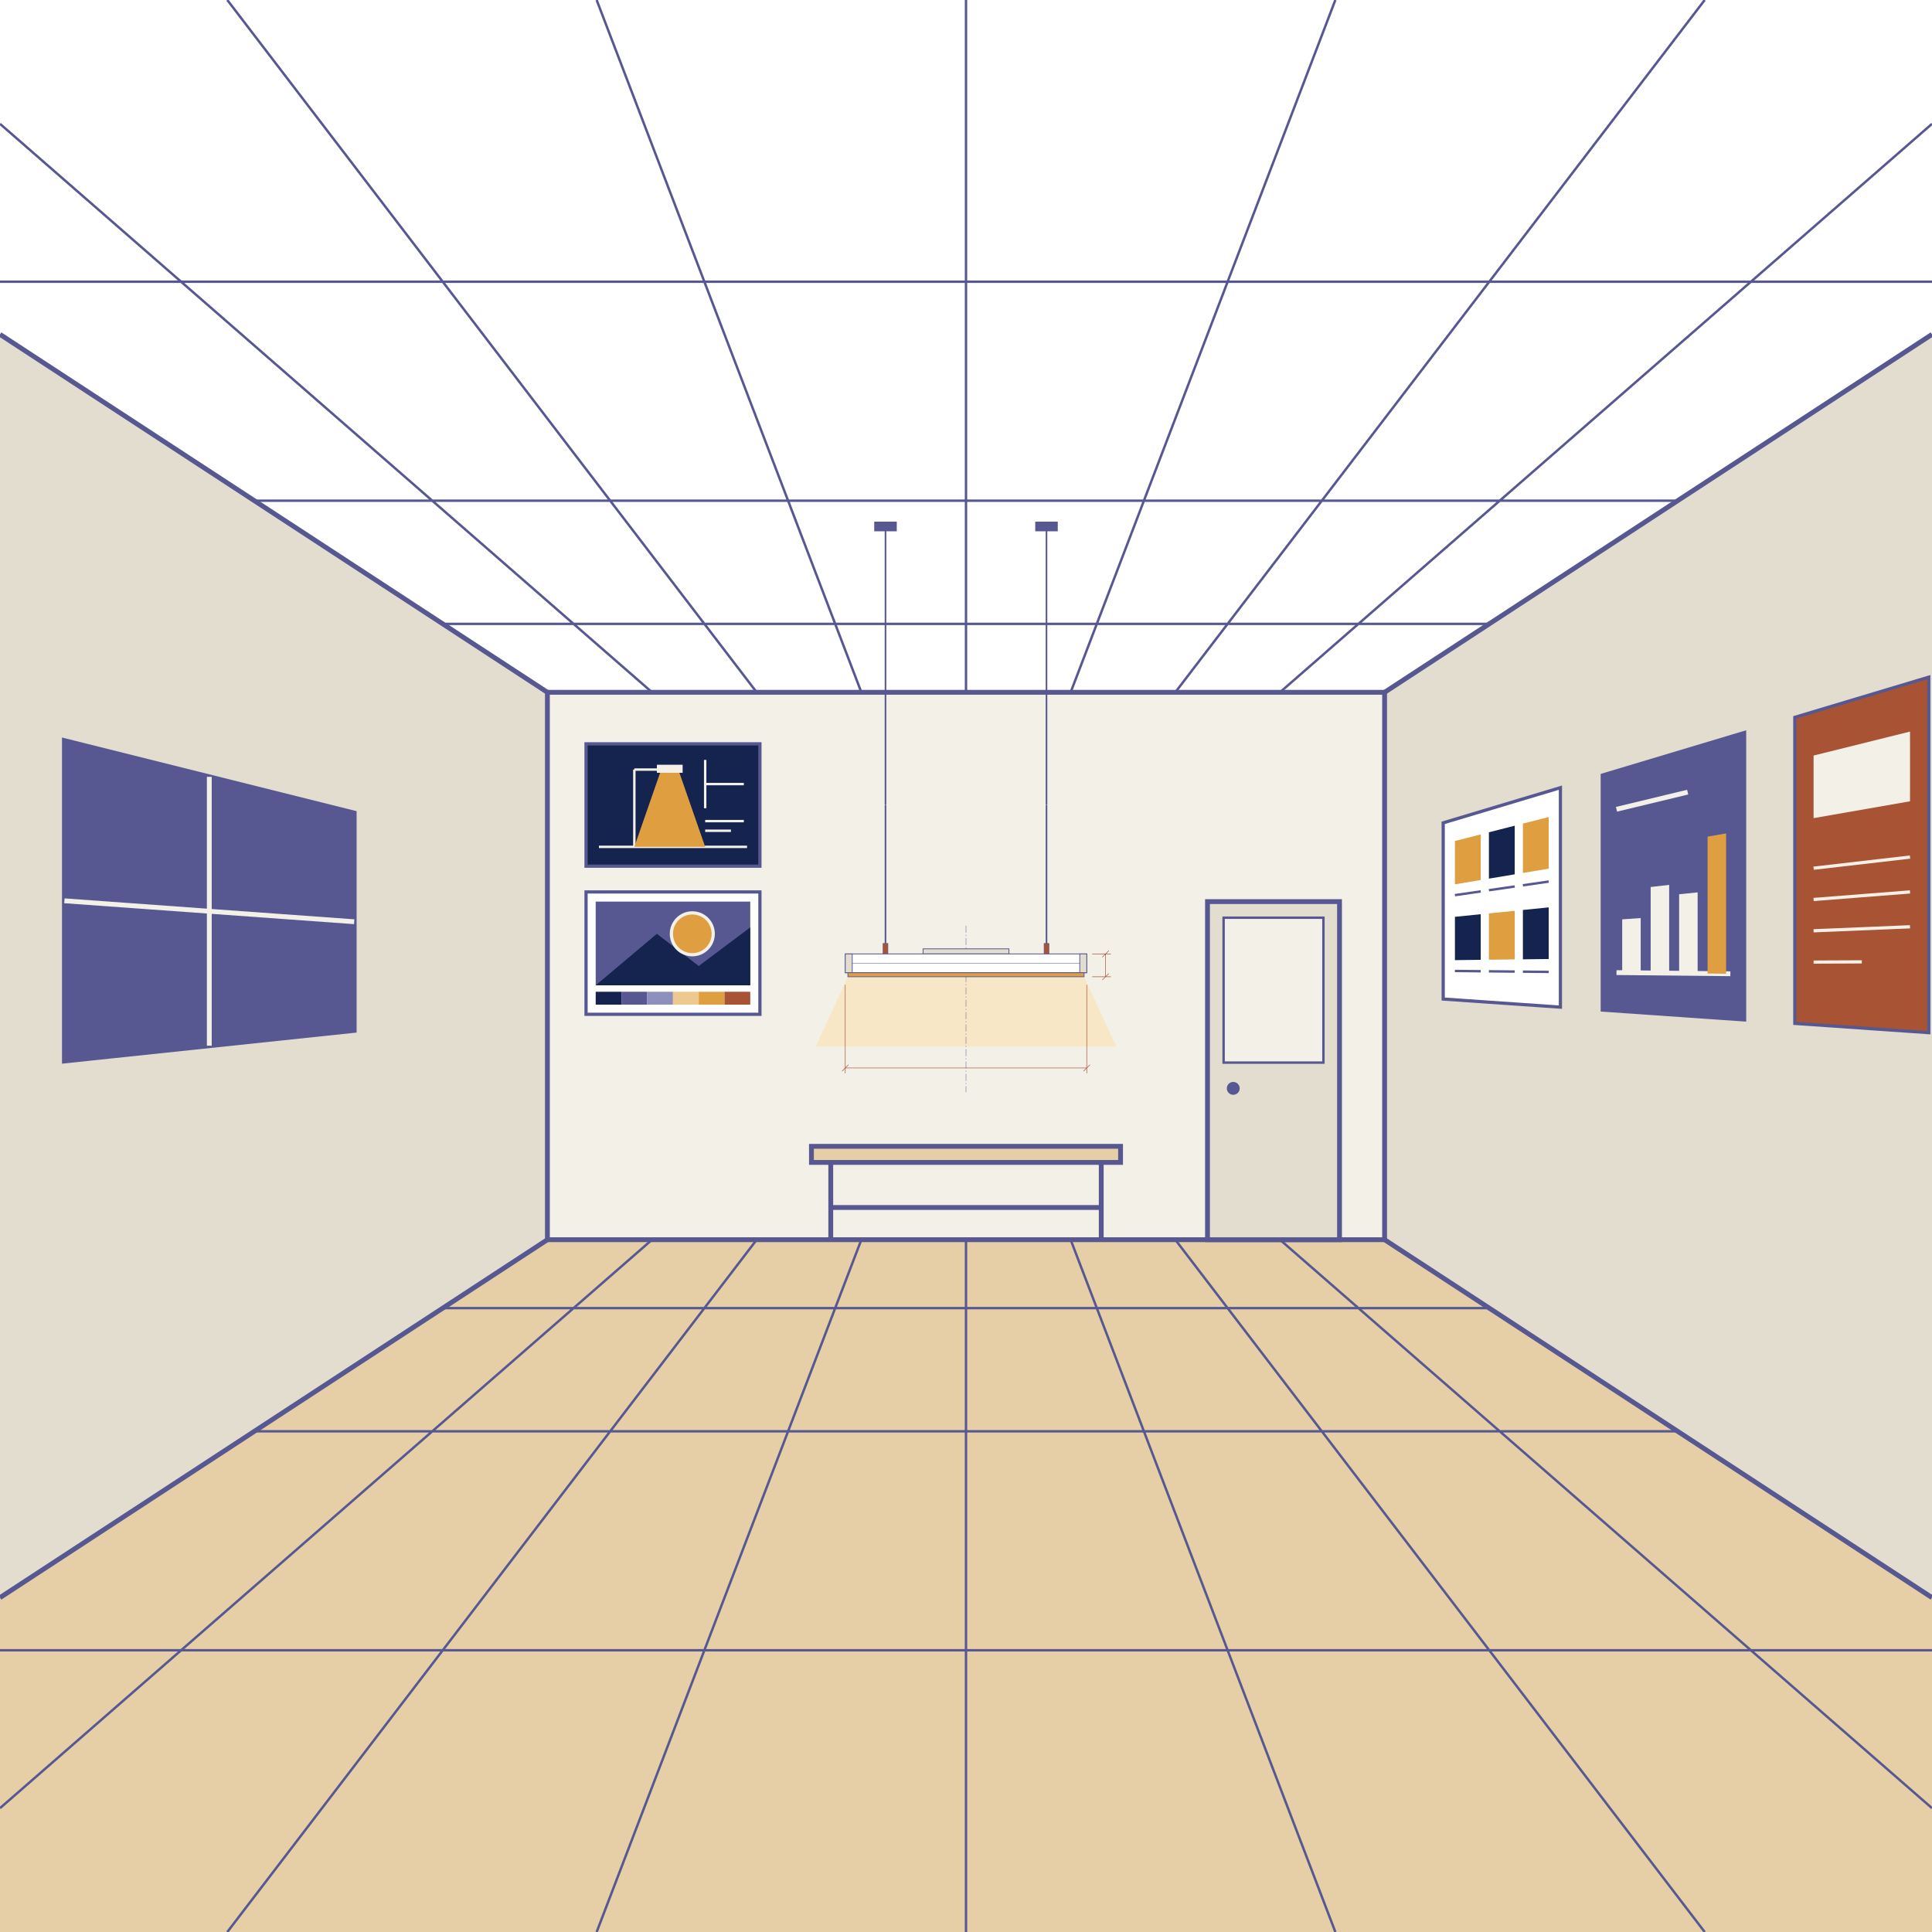
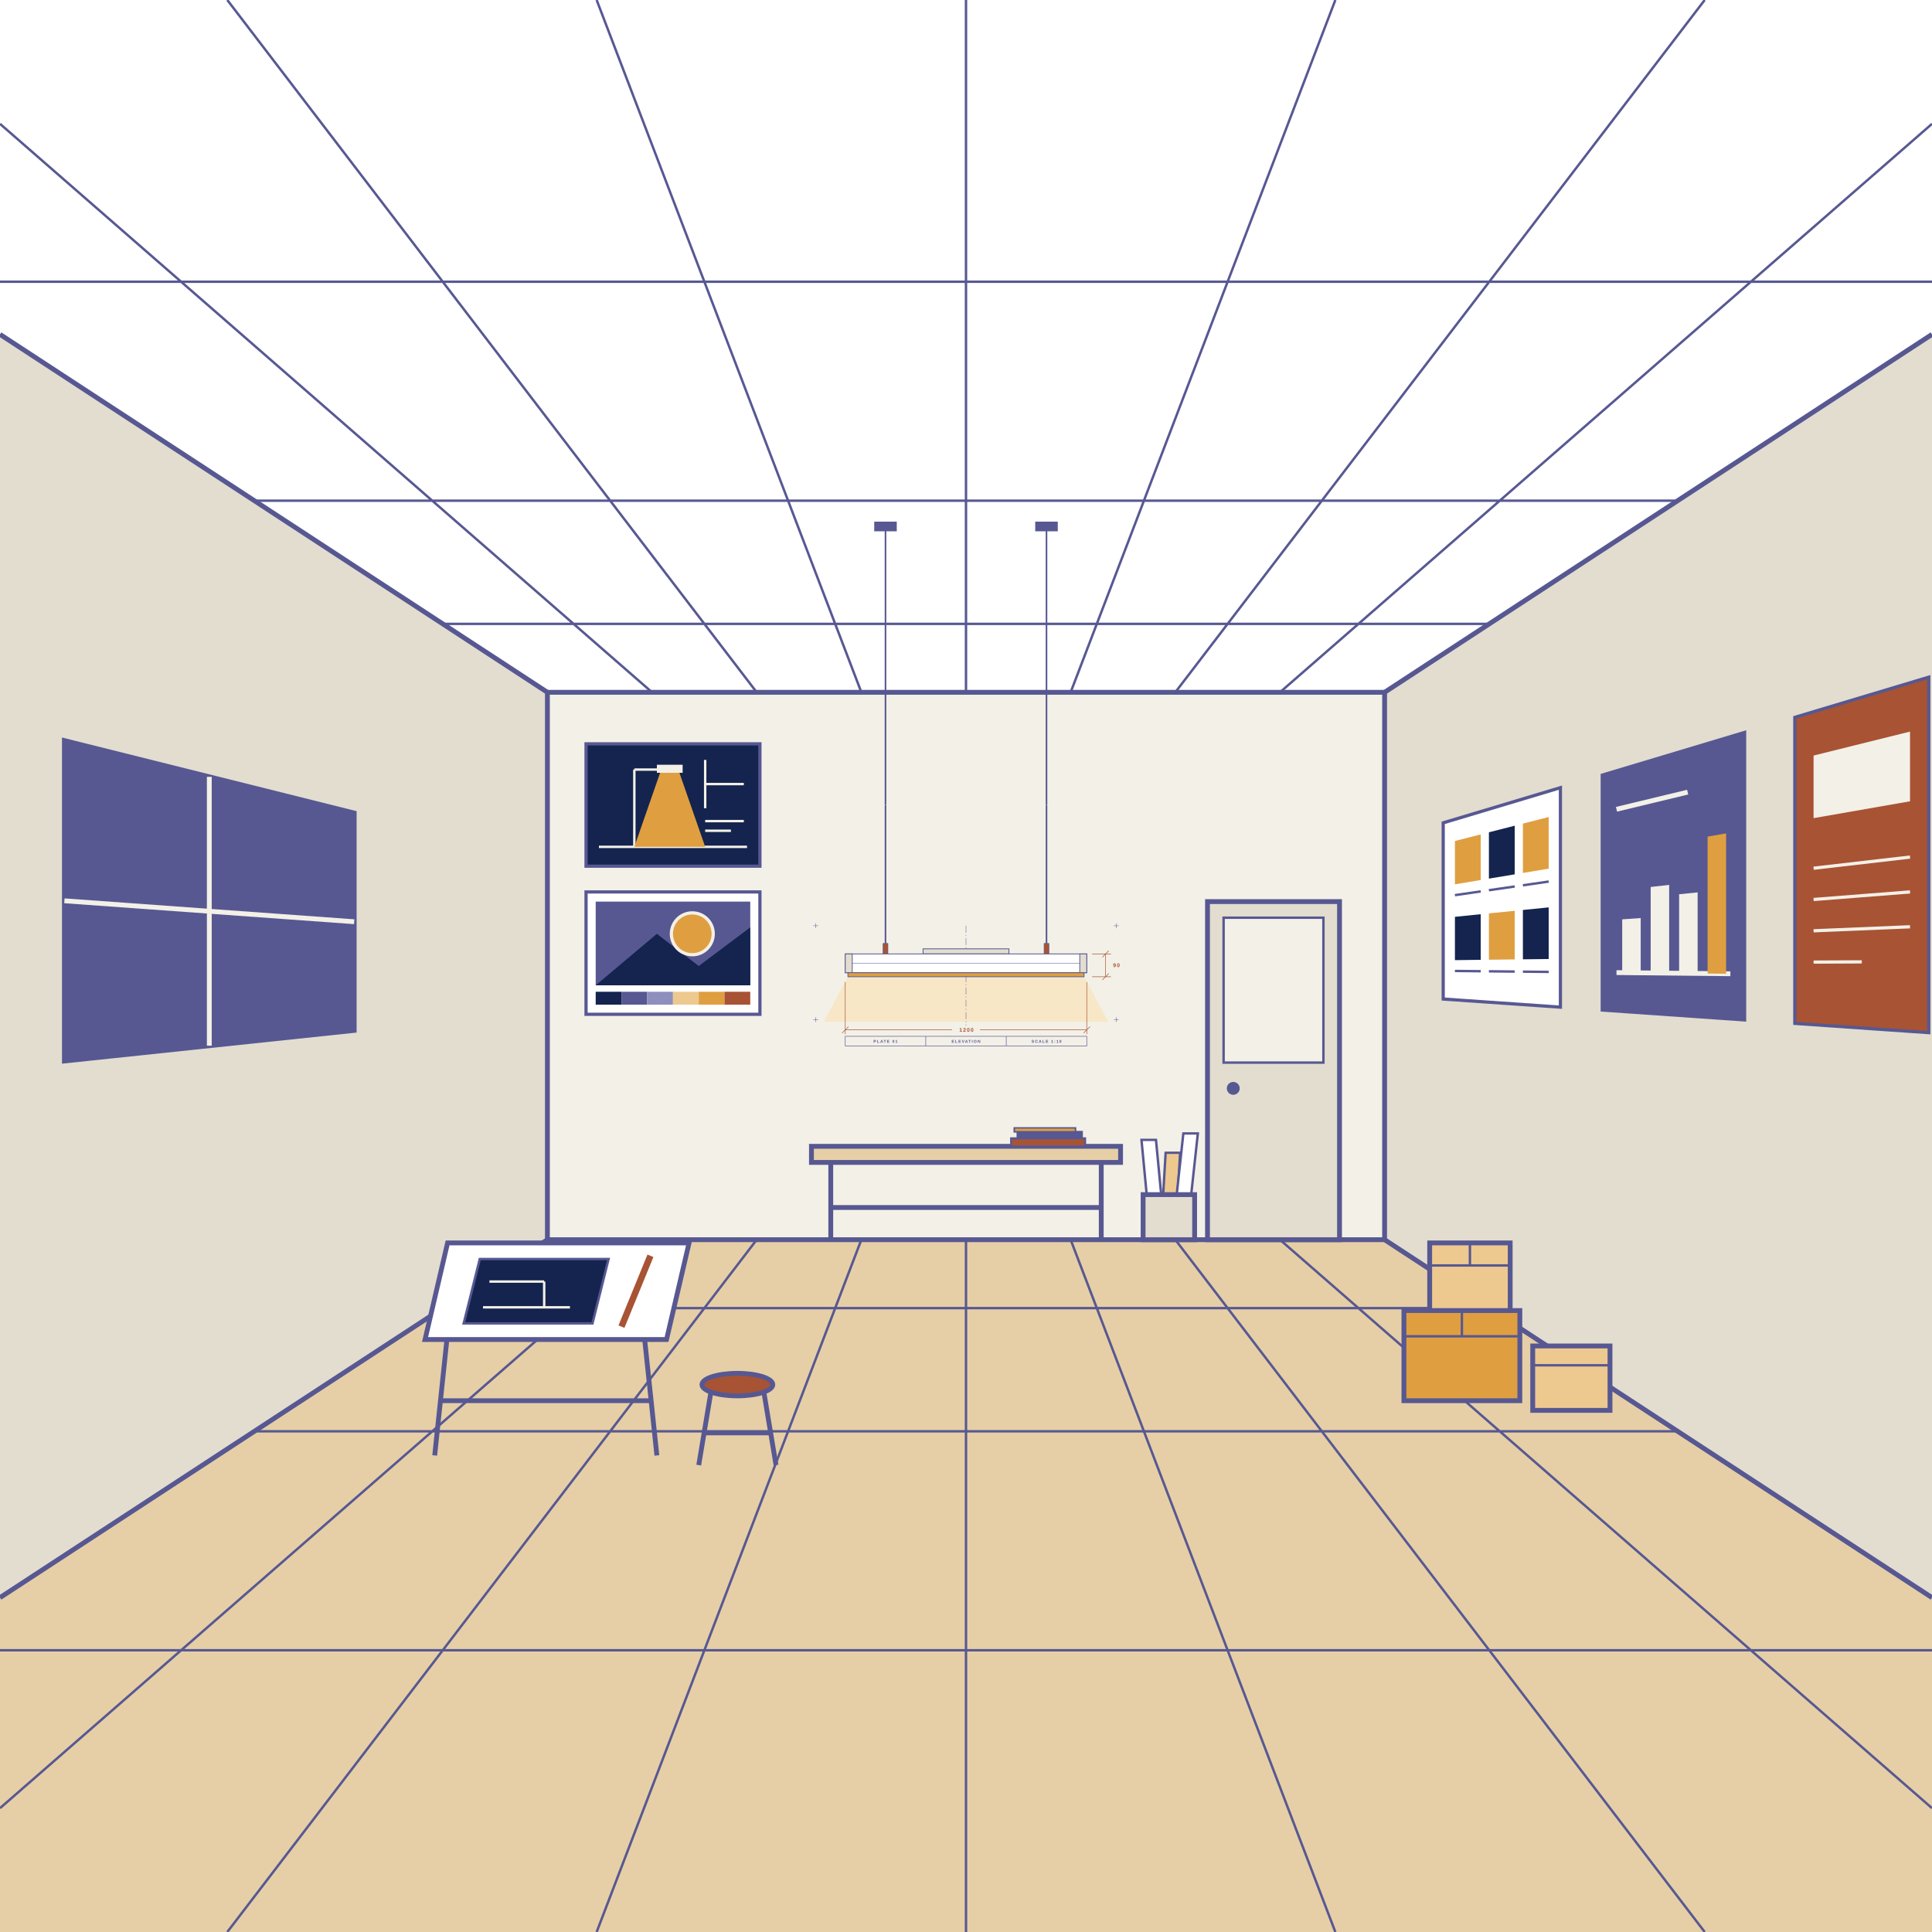
- <svg xmlns="http://www.w3.org/2000/svg" viewBox="-600 -600 1200 1200" stroke-linejoin="miter" stroke-linecap="butt">
+ <svg xmlns="http://www.w3.org/2000/svg" viewBox="-600 -600 1200 1200" stroke-linejoin="miter" stroke-miterlimit="2" stroke-linecap="butt">
  <polygon points="-600,-600 600,-600 600,-392.31 260,-170 -260,-170 -600,-392.31" fill="#FFFFFF" stroke="none" />
  <polygon points="-600,600 600,600 600,392.31 260,170 -260,170 -600,392.31" fill="#E6CFA6" stroke="none" />
  <polygon points="-600,-392.31 -260,-170 -260,170 -600,392.31" fill="#E2DDCF" stroke="none" />
  <polygon points="600,-392.31 260,-170 260,170 600,392.31" fill="#E2DDCF" stroke="none" />
  <rect x="-260" y="-170" width="520" height="340" fill="#F3F0E7" stroke="none" />
  <path d="M-195 -170L-600 -523.08M-130 -170L-458.82 -600M-65 -170L-229.41 -600M0 -170L0 -600M65 -170L229.41 -600M130 -170L458.82 -600M195 -170L600 -523.08M-325 -212.5L325 -212.5M-442 -289L442 -289M-600 -425L600 -425" fill="none" stroke="#575892" stroke-width="1.5" />
  <path d="M-195 170L-600 523.08M-130 170L-458.82 600M-65 170L-229.41 600M0 170L0 600M65 170L229.41 600M130 170L458.82 600M195 170L600 523.08M-325 212.5L325 212.5M-442 289L442 289M-600 425L600 425" fill="none" stroke="#575892" stroke-width="1.5" />
  <path d="M-260 -170L-600 -392.31M260 -170L600 -392.31M-260 170L-600 392.31M260 170L600 392.31" fill="none" stroke="#575892" stroke-width="3" />
  <rect x="-260" y="-170" width="520" height="340" fill="none" stroke="#575892" stroke-width="3" />
  <polygon points="-380,-95 -560,-140 -560,59 -380,40" fill="#575892" stroke="#575892" stroke-width="3" />
  <path d="M-470 -117.5L-470 49.5M-380 -27.5L-560 -40.5" fill="none" stroke="#F3F0E7" stroke-width="3" />
  <rect x="-236" y="-138" width="108" height="76" fill="#14244F" stroke="#575892" stroke-width="2" />
  <path d="M-228 -74L-136 -74M-206 -74L-206 -122M-206 -122L-184 -122M-162 -128L-162 -98M-162 -113L-138 -113M-162 -90L-138 -90M-162 -84L-146 -84" fill="none" stroke="#F3F0E7" stroke-width="1.5" />
  <polygon points="-190,-120 -178,-120 -162,-74 -206,-74" fill="#DF9F40" stroke="none" />
  <rect x="-192" y="-125" width="16" height="5" fill="#F3F0E7" stroke="none" />
  <rect x="-236" y="-46" width="108" height="76" fill="#FFFFFF" stroke="#575892" stroke-width="2" />
  <rect x="-230" y="-40" width="96" height="52" fill="#575892" stroke="none" />
  <polygon points="-230,12 -192,-20 -166,0 -134,-24 -134,12" fill="#14244F" stroke="none" />
  <circle cx="-170" cy="-20" r="13" fill="#DF9F40" stroke="#F3F0E7" stroke-width="2" />
  <rect x="-230" y="16" width="16" height="8" fill="#14244F" stroke="none" />
  <rect x="-214" y="16" width="16" height="8" fill="#575892" stroke="none" />
  <rect x="-198" y="16" width="16" height="8" fill="#8E8FBC" stroke="none" />
  <rect x="-182" y="16" width="16" height="8" fill="#EDC98F" stroke="none" />
  <rect x="-166" y="16" width="16" height="8" fill="#DF9F40" stroke="none" />
  <rect x="-150" y="16" width="16" height="8" fill="#A85334" stroke="none" />
  <polygon points="296.4,-88.92 369.2,-110.76 369.2,25.56 296.4,20.52" fill="#FFFFFF" stroke="#575892" stroke-width="2" />
  <polygon points="303.68,-77.65 319.7,-81.74 319.7,-53.41 303.68,-50.74" fill="#DF9F40" stroke="none" />
  <path d="M303.68 -44.01L319.7 -46.33" fill="none" stroke="#575892" stroke-width="1.5" />
  <polygon points="324.79,-83.05 340.81,-87.14 340.81,-56.94 324.79,-54.27" fill="#14244F" stroke="none" />
  <path d="M324.79 -47.07L340.81 -49.39" fill="none" stroke="#575892" stroke-width="1.5" />
  <polygon points="345.9,-88.44 361.92,-92.54 361.92,-60.47 345.9,-57.79" fill="#DF9F40" stroke="none" />
  <path d="M345.9 -50.13L361.92 -52.45" fill="none" stroke="#575892" stroke-width="1.5" />
  <polygon points="303.68,-30.55 319.7,-32.17 319.7,-3.84 303.68,-3.64" fill="#14244F" stroke="none" />
  <path d="M303.68 3.08L319.7 3.25" fill="none" stroke="#575892" stroke-width="1.5" />
  <polygon points="324.79,-32.68 340.81,-34.29 340.81,-4.09 324.79,-3.9" fill="#DF9F40" stroke="none" />
  <path d="M324.79 3.3L340.81 3.46" fill="none" stroke="#575892" stroke-width="1.5" />
  <polygon points="345.9,-34.8 361.92,-36.41 361.92,-4.34 345.9,-4.15" fill="#14244F" stroke="none" />
  <path d="M345.9 3.51L361.92 3.67" fill="none" stroke="#575892" stroke-width="1.5" />
  <polygon points="395.2,-118.56 483.6,-145.08 483.6,33.48 395.2,27.36" fill="#575892" stroke="#575892" stroke-width="2" />
  <path d="M404.04 -97.34L448.24 -107.99M404.04 4.1L474.76 4.82" fill="none" stroke="#F3F0E7" stroke-width="3" />
  <polygon points="407.58,-28.97 419.07,-29.79 419.07,4.26 407.58,4.14" fill="#F3F0E7" stroke="none" />
  <polygon points="425.26,-49.07 436.75,-50.39 436.75,4.43 425.26,4.32" fill="#F3F0E7" stroke="none" />
  <polygon points="442.94,-44.57 454.43,-45.72 454.43,4.61 442.94,4.5" fill="#F3F0E7" stroke="none" />
  <polygon points="460.62,-80.36 472.11,-82.36 472.11,4.79 460.62,4.68" fill="#DF9F40" stroke="none" />
  <polygon points="514.8,-154.44 598,-179.4 598,41.4 514.8,35.64" fill="#A85334" stroke="#575892" stroke-width="2" />
  <polygon points="526.45,-130.72 586.35,-145.6 586.35,-102.3 526.45,-91.84" fill="#F3F0E7" stroke="none" />
  <path d="M526.45 -60.74L586.35 -67.66M526.45 -41.31L586.35 -46.01M526.45 -21.87L586.35 -24.36M526.45 -2.43L556.4 -2.57" fill="none" stroke="#F3F0E7" stroke-width="2" />
  <rect x="150" y="-40" width="82" height="210" fill="#E2DDCF" stroke="#575892" stroke-width="3" />
  <rect x="160" y="-30" width="62" height="90" fill="#F3F0E7" stroke="#575892" stroke-width="1.5" />
  <circle cx="166" cy="76" r="4" fill="#575892" />
  <rect x="-96" y="112" width="192" height="10" fill="#E6CFA6" stroke="#575892" stroke-width="3" />
  <path d="M-84 122L-84 170M84 122L84 170M-84 150L84 150" fill="none" stroke="#575892" stroke-width="3" />
+   <polygon points="113,150 122,150 118,108 109,108" fill="#FFFFFF" stroke="#575892" stroke-width="1.5" />
+   <polygon points="122,150 131,150 133,116 124,116" fill="#EDC98F" stroke="#575892" stroke-width="1.5" />
+   <polygon points="130,150 139,150 144,104 135,104" fill="#FFFFFF" stroke="#575892" stroke-width="1.5" />
+   <rect x="110" y="142" width="32" height="28" fill="#E2DDCF" stroke="#575892" stroke-width="3" />
+   <rect x="272" y="214" width="72" height="56" fill="#DF9F40" stroke="#575892" stroke-width="3" />
+   <path d="M272 230L344 230M308 214L308 230" fill="none" stroke="#575892" stroke-width="1.5" />
+   <rect x="288" y="172" width="50" height="42" fill="#EDC98F" stroke="#575892" stroke-width="3" />
+   <path d="M288 186L338 186M313 172L313 186" fill="none" stroke="#575892" stroke-width="1.5" />
+   <rect x="352" y="236" width="48" height="40" fill="#EDC98F" stroke="#575892" stroke-width="3" />
+   <path d="M352 248L400 248" fill="none" stroke="#575892" stroke-width="1.5" />
+   <path d="M-322 228L-330 304M-200 228L-192 304M-326 270L-196 270M-300 180L-300 228M-222 180L-222 228" fill="none" stroke="#575892" stroke-width="3" />
+   <polygon points="-336,232 -186,232 -172,172 -322,172" fill="#FFFFFF" stroke="#575892" stroke-width="3" />
+   <polygon points="-312,222 -232,222 -222,182 -302,182" fill="#14244F" stroke="#575892" stroke-width="1.5" />
+   <path d="M-300 212L-246 212M-296 196L-262 196M-262 196L-262 212" fill="none" stroke="#F3F0E7" stroke-width="1.5" />
+   <path d="M-214 224L-196 180" fill="none" stroke="#A85334" stroke-width="4" />
+   <path d="M-158 262L-166 310M-126 262L-118 310M-162 290L-122 290" fill="none" stroke="#575892" stroke-width="3" />
+   <ellipse cx="-142" cy="260" rx="22" ry="7" fill="#A85334" stroke="#575892" stroke-width="3" />
+   <rect x="28" y="107" width="46" height="5" fill="#A85334" stroke="#575892" stroke-width="1.2" />
+   <rect x="32" y="103" width="40" height="4" fill="#575892" stroke="#575892" stroke-width="1.2" />
+   <rect x="30" y="100.5" width="38" height="2.5" fill="#DF9F40" stroke="#575892" stroke-width="1" />
  <rect x="-50.5" y="-272" width="1" height="172" fill="#575892" stroke="none" />
  <rect x="-57" y="-276" width="14" height="6" fill="#575892" stroke="none" />
  <rect x="49.5" y="-272" width="1" height="172" fill="#575892" stroke="none" />
  <rect x="43" y="-276" width="14" height="6" fill="#575892" stroke="none" />
  <svg x="-100" y="-100" width="200" height="200" viewBox="-600 -600 1200 1200">
    <rect x="-600" y="-600" width="1200" height="1200" fill="#F3F0E7" stroke="none" />
-     <polygon points="-440,40 440,40 560,300 -560,300" fill="#F7E7C6" stroke="none" />
-     <path d="M0 -150L0 470" fill="none" stroke="#575892" stroke-width="1.5" stroke-dasharray="26 8 4 8" />
+     <polygon points="-440,40 440,40 530,208 -530,208" fill="#F7E7C6" stroke="none" />
+     <path d="M0 -150L0 222" fill="none" stroke="#575892" stroke-width="1.5" stroke-dasharray="26 8 4 8" />
+     <path d="M-569 -150L-551 -150M-569 200L-551 200M551 -150L569 -150M551 200L569 200M-560 -159L-560 -141M-560 191L-560 209M560 -159L560 -141M560 191L560 209" fill="none" stroke="#575892" stroke-width="1.5" />
    <rect x="-303" y="-600" width="6" height="536" fill="#575892" stroke="none" />
    <rect x="-309" y="-84" width="18" height="39" fill="#A85334" stroke="#575892" stroke-width="2" />
    <rect x="297" y="-600" width="6" height="536" fill="#575892" stroke="none" />
    <rect x="291" y="-84" width="18" height="39" fill="#A85334" stroke="#575892" stroke-width="2" />
    <rect x="-160" y="-64" width="320" height="19" fill="#E2DDCF" stroke="#575892" stroke-width="3" />
    <rect x="-450" y="-45" width="900" height="70" fill="#FFFFFF" stroke="#575892" stroke-width="3" />
    <rect x="-450" y="-45" width="26" height="70" fill="#E2DDCF" stroke="#575892" stroke-width="3" />
    <rect x="424" y="-45" width="26" height="70" fill="#E2DDCF" stroke="#575892" stroke-width="3" />
    <path d="M-424 -10L424 -10" fill="none" stroke="#575892" stroke-width="1.5" />
    <rect x="-440" y="25" width="880" height="15" fill="#DF9F40" stroke="#575892" stroke-width="3" />
-     <path d="M-450 70L-450 400M450 70L450 400M-450 380L450 380M-462 392L-438 368M438 392L462 368M470 -45L540 -45M470 40L540 40M520 -45L520 40M508 -33L532 -57M508 52L532 28" fill="none" stroke="#A85334" stroke-width="2" />
+     <path d="M-450 60L-450 254M450 60L450 254M-450 238L450 238M-462 250L-438 226M438 250L462 226M470 -45L540 -45M470 40L540 40M520 -45L520 40M508 -33L532 -57M508 52L532 28" fill="none" stroke="#A85334" stroke-width="2" />
+     <rect x="-52" y="225" width="104" height="26" fill="#F3F0E7" stroke="none" />
+     <text x="1.5" y="245" font-family="Montserrat, Helvetica Neue, Arial, sans-serif" font-weight="700" font-size="20" letter-spacing="3" text-anchor="middle" fill="#A85334" stroke="none">1200</text>
+     <text x="548" y="4" font-family="Montserrat, Helvetica Neue, Arial, sans-serif" font-weight="700" font-size="20" letter-spacing="3" text-anchor="start" fill="#A85334" stroke="none">90</text>
+     <rect x="-450" y="262" width="900" height="36" fill="none" stroke="#575892" stroke-width="2" />
+     <path d="M-150 262L-150 298M150 262L150 298" fill="none" stroke="#575892" stroke-width="2" />
+     <text x="-300" y="286" font-family="Montserrat, Helvetica Neue, Arial, sans-serif" font-weight="700" font-size="15" letter-spacing="3" text-anchor="middle" fill="#575892" stroke="none">PLATE 01</text>
+     <text x="0" y="286" font-family="Montserrat, Helvetica Neue, Arial, sans-serif" font-weight="700" font-size="15" letter-spacing="3" text-anchor="middle" fill="#575892" stroke="none">ELEVATION</text>
+     <text x="300" y="286" font-family="Montserrat, Helvetica Neue, Arial, sans-serif" font-weight="700" font-size="15" letter-spacing="3" text-anchor="middle" fill="#575892" stroke="none">SCALE 1:10</text>
  </svg>
</svg>
